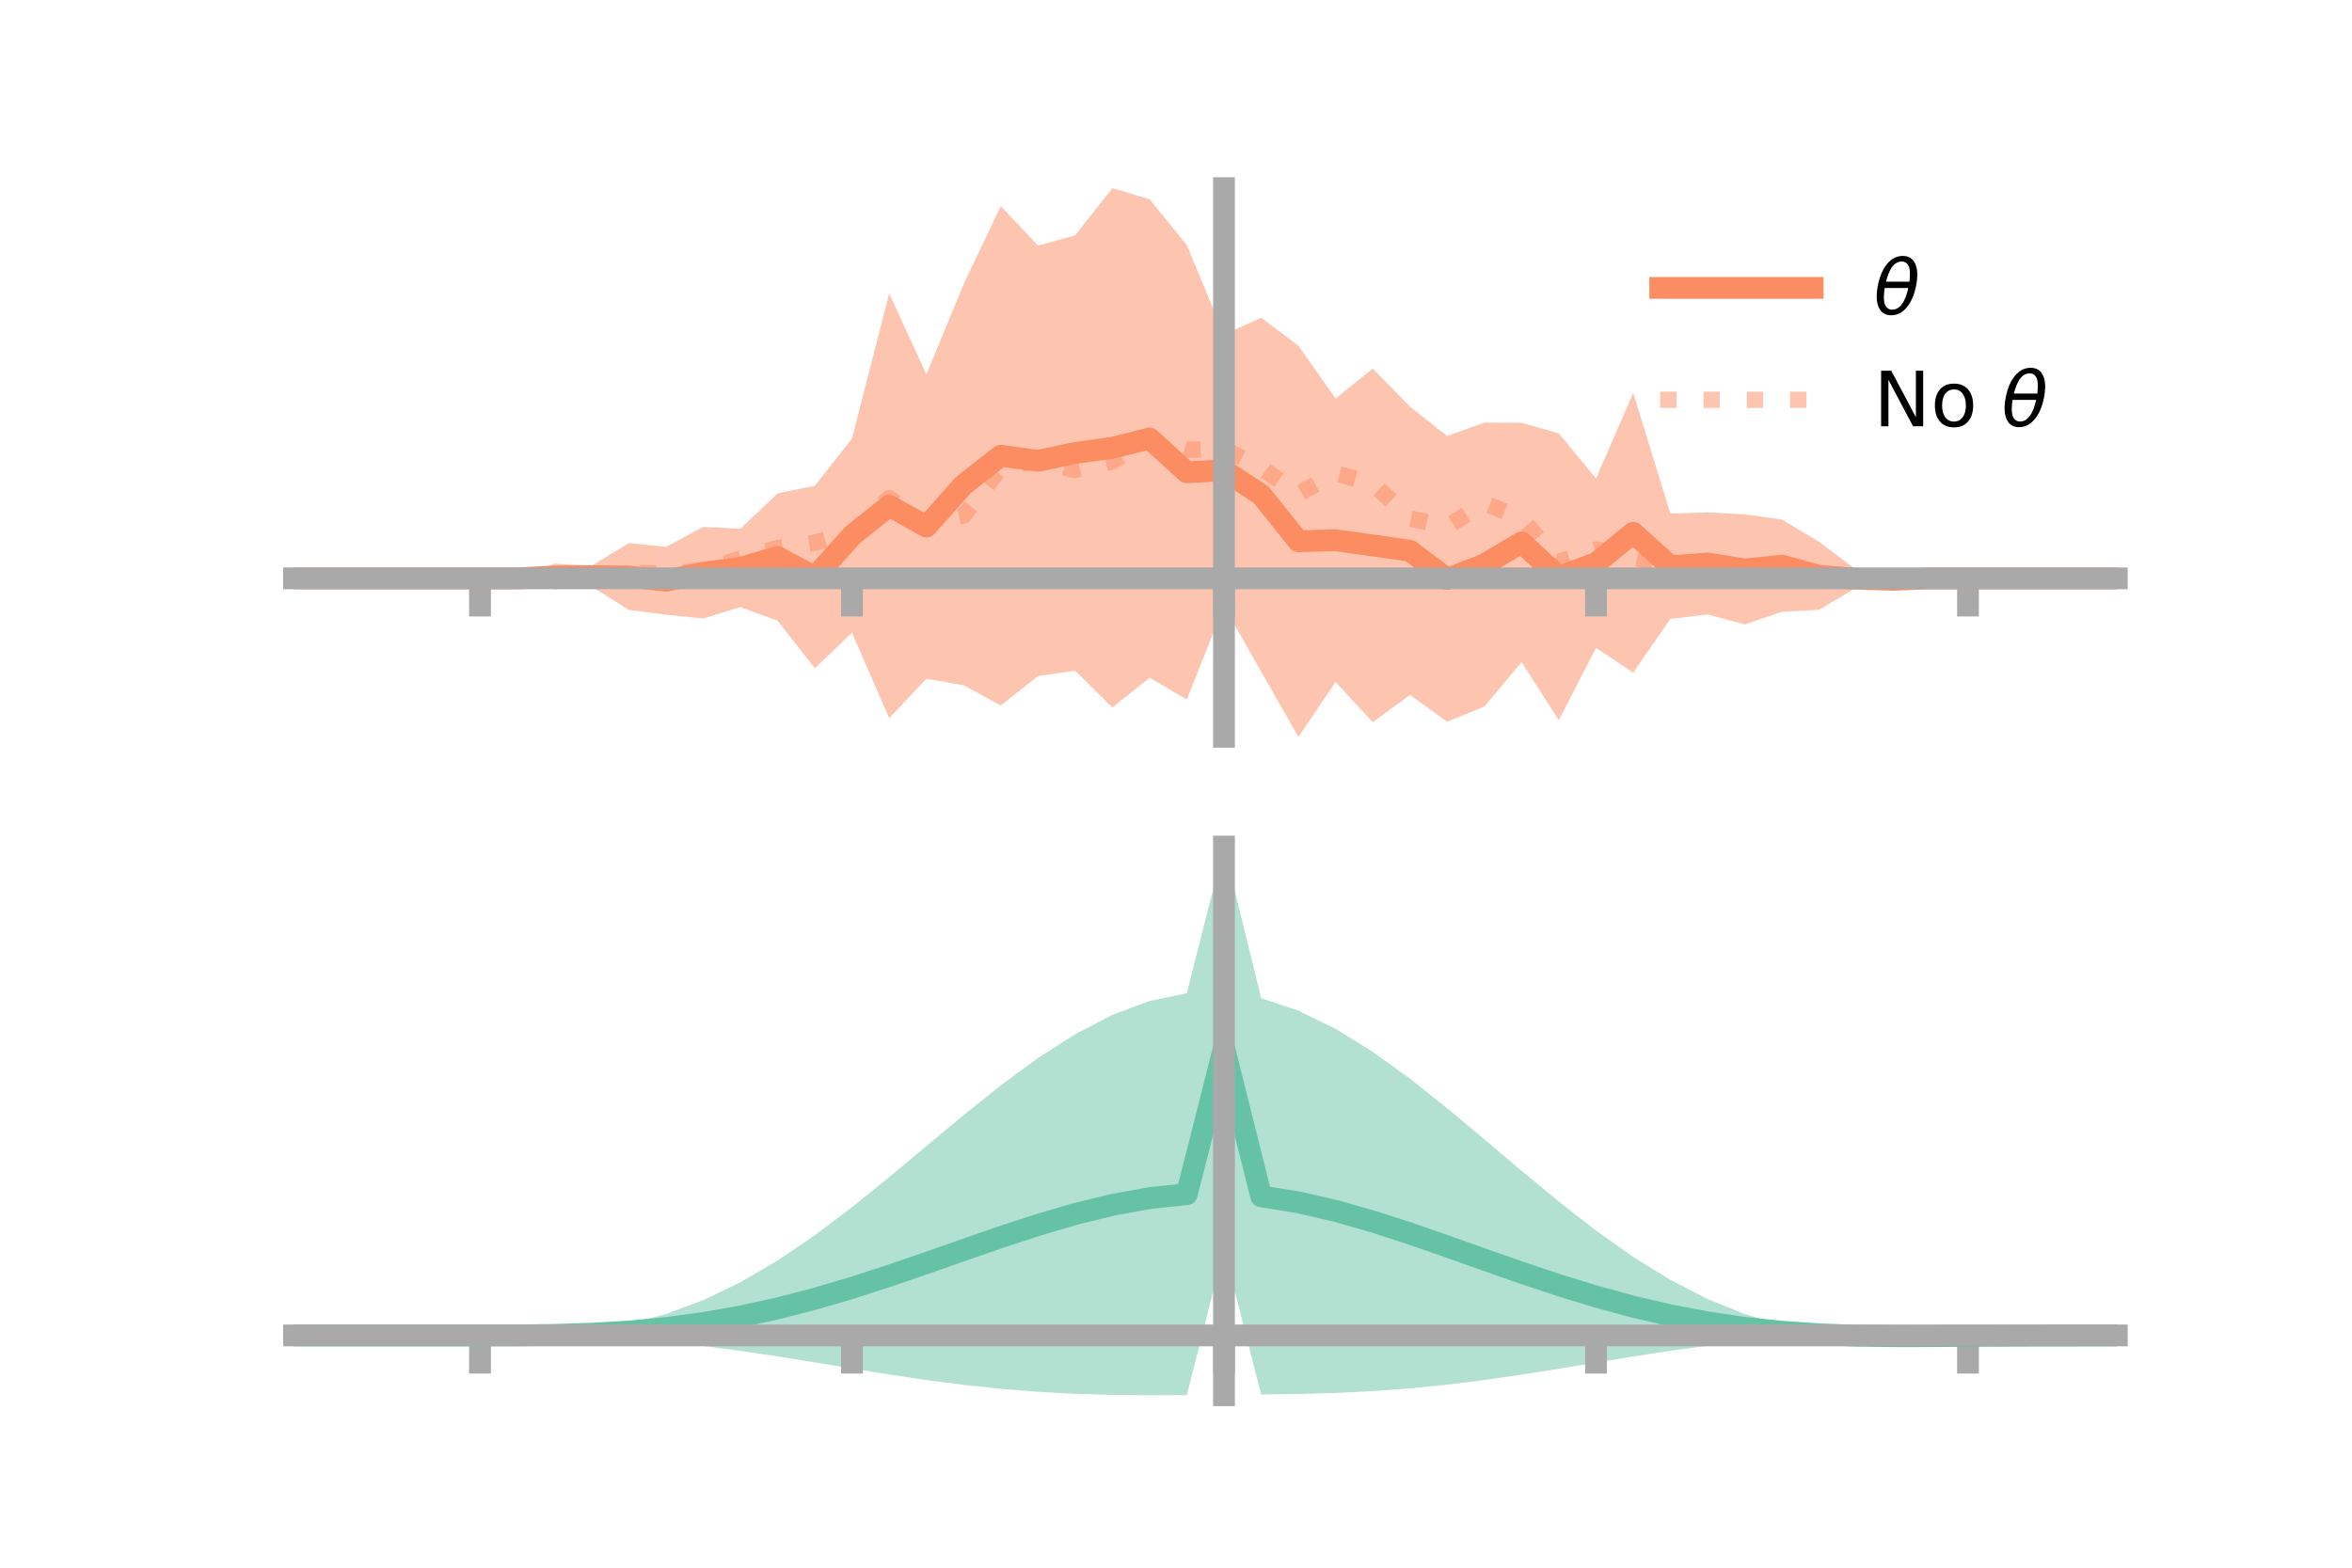
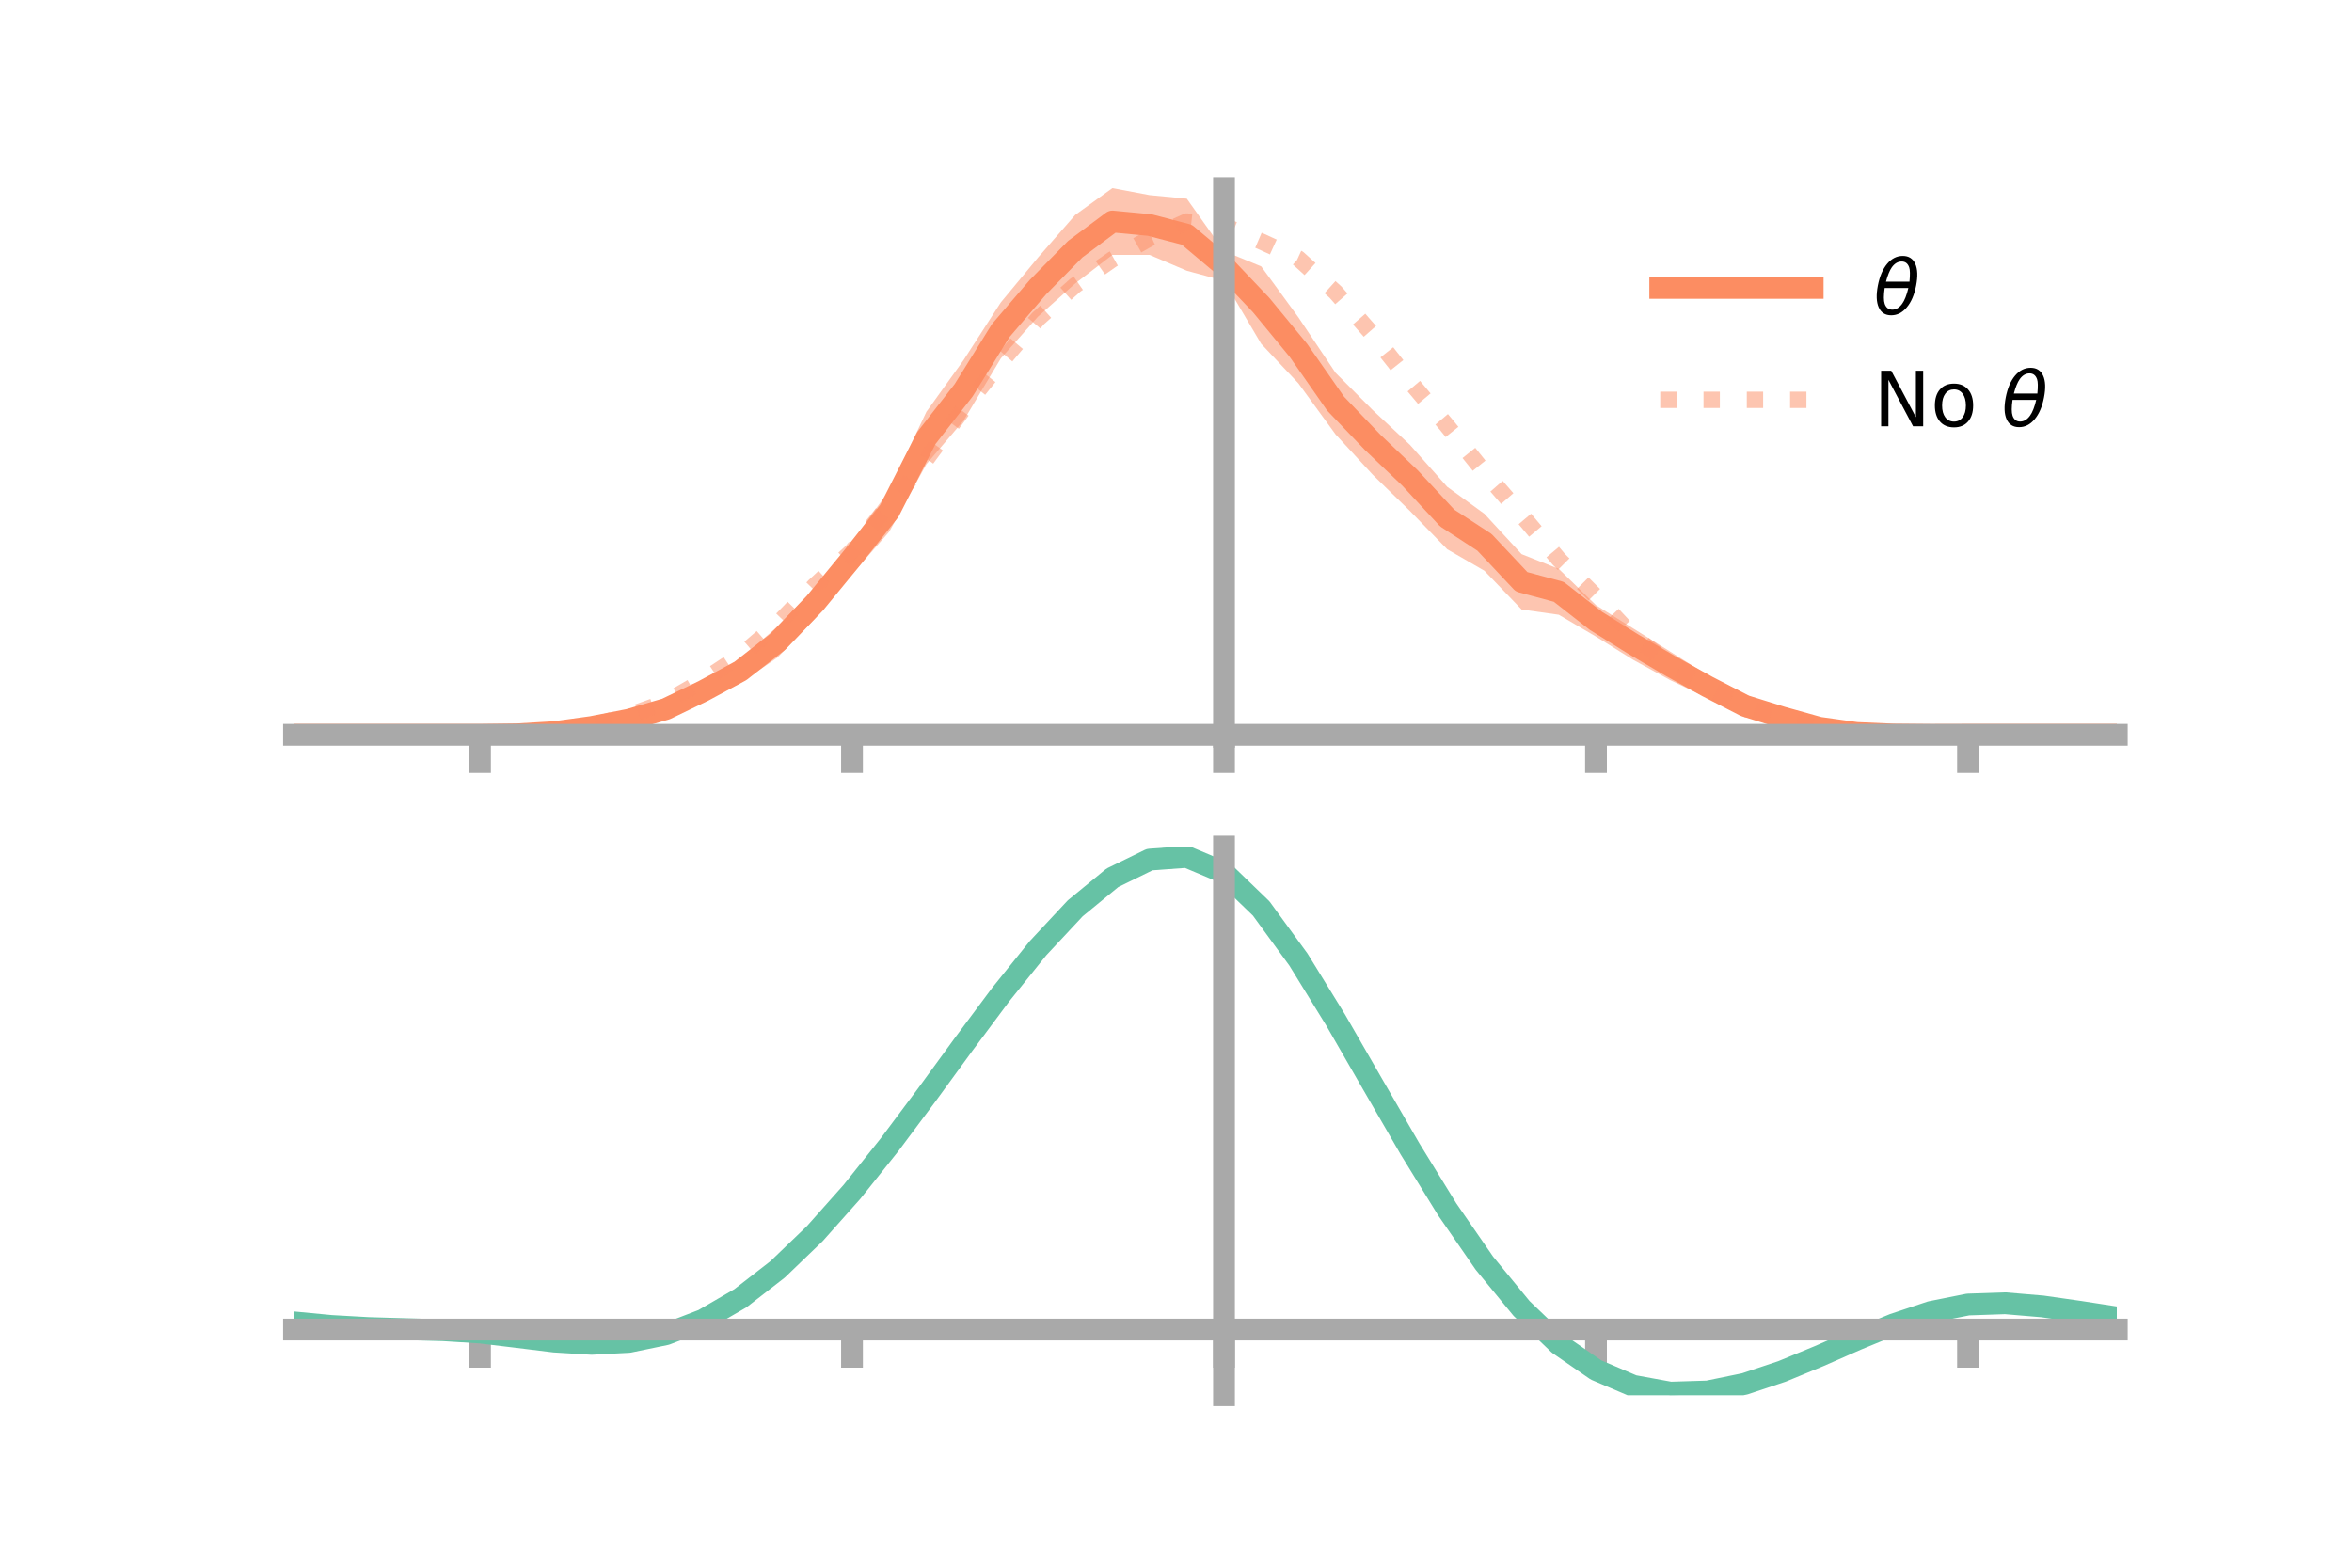
<svg xmlns="http://www.w3.org/2000/svg" xmlns:xlink="http://www.w3.org/1999/xlink" height="144pt" version="1.1" viewBox="0 0 216 144" width="216pt">
  <defs>
-     <style type="text/css">
- *{stroke-linecap:butt;stroke-linejoin:round;}
-   </style>
+     <style type="text/css">*{stroke-linecap:butt;stroke-linejoin:round;}</style>
  </defs>
  <g id="figure_1">
    <g id="patch_1">
      <path d="M 0 144  L 216 144  L 216 0  L 0 0  z " style="fill:none;" />
    </g>
    <g id="axes_1">
      <g id="patch_2">
        <path d="M 27 67.68  L 194.4 67.68  L 194.4 17.28  L 27 17.28  z " style="fill:none;" />
      </g>
      <g id="PolyCollection_1">
-         <path clip-path="url(#pcea9a84623)" d="M 27 53.125  L 27 53.125  L 30.416 53.125  L 33.833 53.125  L 37.249 53.125  L 40.665 53.125  L 44.082 53.125  L 47.498 53.125  L 50.914 51.769  L 54.331 51.97  L 57.747 49.889  L 61.163 50.229  L 64.58 48.397  L 67.996 48.569  L 71.412 45.319  L 74.829 44.622  L 78.245 40.278  L 81.661 26.949  L 85.078 34.387  L 88.494 26.108  L 91.91 18.928  L 95.327 22.562  L 98.743 21.61  L 102.159 17.28  L 105.576 18.305  L 108.992 22.51  L 112.408 30.727  L 115.824 29.185  L 119.241 31.753  L 122.657 36.602  L 126.073 33.855  L 129.49 37.352  L 132.906 40.052  L 136.322 38.814  L 139.739 38.829  L 143.155 39.806  L 146.571 43.951  L 149.988 36.094  L 153.404 47.172  L 156.82 47.071  L 160.237 47.244  L 163.653 47.725  L 167.069 49.776  L 170.486 52.353  L 173.902 52.347  L 177.318 53.125  L 180.735 53.125  L 184.151 53.125  L 187.567 53.125  L 190.984 53.125  L 194.4 53.125  L 194.4 53.125  L 194.4 53.125  L 190.984 53.125  L 187.567 53.125  L 184.151 53.125  L 180.735 53.125  L 177.318 53.125  L 173.902 54.168  L 170.486 53.969  L 167.069 56.013  L 163.653 56.196  L 160.237 57.36  L 156.82 56.441  L 153.404 56.853  L 149.988 61.784  L 146.571 59.513  L 143.155 66.154  L 139.739 60.819  L 136.322 64.898  L 132.906 66.297  L 129.49 63.836  L 126.073 66.342  L 122.657 62.647  L 119.241 67.68  L 115.824 61.706  L 112.408 55.673  L 108.992 64.254  L 105.576 62.248  L 102.159 64.993  L 98.743 61.608  L 95.327 62.1  L 91.91 64.799  L 88.494 62.943  L 85.078 62.348  L 81.661 65.967  L 78.245 58.119  L 74.829 61.389  L 71.412 57.012  L 67.996 55.766  L 64.58 56.812  L 61.163 56.462  L 57.747 56.025  L 54.331 53.87  L 50.914 54.137  L 47.498 53.125  L 44.082 53.125  L 40.665 53.125  L 37.249 53.125  L 33.833 53.125  L 30.416 53.125  L 27 53.125  z " style="fill:#fc8d62;fill-opacity:0.5;" />
+         <path clip-path="url(#p3a27bd587f)" d="M 27 67.495  L 27 67.495  L 30.416 67.495  L 33.833 67.495  L 37.249 67.495  L 40.665 67.495  L 44.082 67.493  L 47.498 67.378  L 50.914 67.06  L 54.331 66.42  L 57.747 65.507  L 61.163 64.497  L 64.58 62.444  L 67.996 60.525  L 71.412 57.539  L 74.829 53.992  L 78.245 49.759  L 81.661 45.045  L 85.078 37.822  L 88.494 33.074  L 91.91 27.781  L 95.327 23.659  L 98.743 19.744  L 102.159 17.28  L 105.576 17.923  L 108.992 18.251  L 112.408 23.067  L 115.824 24.469  L 119.241 29.15  L 122.657 34.248  L 126.073 37.675  L 129.49 40.865  L 132.906 44.715  L 136.322 47.193  L 139.739 50.901  L 143.155 52.258  L 146.571 55.588  L 149.988 57.722  L 153.404 59.866  L 156.82 62.025  L 160.237 63.763  L 163.653 65.289  L 167.069 66.261  L 170.486 66.966  L 173.902 67.301  L 177.318 67.428  L 180.735 67.494  L 184.151 67.495  L 187.567 67.495  L 190.984 67.495  L 194.4 67.495  L 194.4 67.495  L 194.4 67.495  L 190.984 67.495  L 187.567 67.495  L 184.151 67.495  L 180.735 67.496  L 177.318 67.578  L 173.902 67.644  L 170.486 67.68  L 167.069 67.432  L 163.653 66.494  L 160.237 65.893  L 156.82 64.109  L 153.404 62.482  L 149.988 60.609  L 146.571 58.476  L 143.155 56.468  L 139.739 55.986  L 136.322 52.426  L 132.906 50.451  L 129.49 46.938  L 126.073 43.613  L 122.657 39.902  L 119.241 35.211  L 115.824 31.581  L 112.408 25.796  L 108.992 24.869  L 105.576 23.417  L 102.159 23.414  L 98.743 26.038  L 95.327 29.082  L 91.91 32.927  L 88.494 38.631  L 85.078 42.635  L 81.661 48.845  L 78.245 52.747  L 74.829 56.827  L 71.412 60.389  L 67.996 62.738  L 64.58 64.502  L 61.163 65.747  L 57.747 66.719  L 54.331 67.136  L 50.914 67.437  L 47.498 67.525  L 44.082 67.495  L 40.665 67.495  L 37.249 67.495  L 33.833 67.495  L 30.416 67.495  L 27 67.495  z " style="fill:#fc8d62;fill-opacity:0.5;" />
      </g>
      <g id="matplotlib.axis_1">
        <g id="xtick_1">
          <g id="line2d_1">
            <defs>
-               <path d="M 0 0  L 0 3.5  " id="m61851d6eac" style="stroke:#a9a9a9;stroke-width:2;" />
+               <path d="M 0 0  L 0 3.5  " id="m6cb54e5d11" style="stroke:#a9a9a9;stroke-width:2;" />
            </defs>
            <g>
-               <use style="fill:#a9a9a9;stroke:#a9a9a9;stroke-width:2;" x="44.082" xlink:href="#m61851d6eac" y="53.125" />
+               <use style="fill:#a9a9a9;stroke:#a9a9a9;stroke-width:2;" x="44.082" xlink:href="#m6cb54e5d11" y="67.495" />
            </g>
          </g>
        </g>
        <g id="xtick_2">
          <g id="line2d_2">
            <g>
-               <use style="fill:#a9a9a9;stroke:#a9a9a9;stroke-width:2;" x="78.245" xlink:href="#m61851d6eac" y="53.125" />
+               <use style="fill:#a9a9a9;stroke:#a9a9a9;stroke-width:2;" x="78.245" xlink:href="#m6cb54e5d11" y="67.495" />
            </g>
          </g>
        </g>
        <g id="xtick_3">
          <g id="line2d_3">
            <g>
-               <use style="fill:#a9a9a9;stroke:#a9a9a9;stroke-width:2;" x="112.408" xlink:href="#m61851d6eac" y="53.125" />
+               <use style="fill:#a9a9a9;stroke:#a9a9a9;stroke-width:2;" x="112.408" xlink:href="#m6cb54e5d11" y="67.495" />
            </g>
          </g>
        </g>
        <g id="xtick_4">
          <g id="line2d_4">
            <g>
-               <use style="fill:#a9a9a9;stroke:#a9a9a9;stroke-width:2;" x="146.571" xlink:href="#m61851d6eac" y="53.125" />
+               <use style="fill:#a9a9a9;stroke:#a9a9a9;stroke-width:2;" x="146.571" xlink:href="#m6cb54e5d11" y="67.495" />
            </g>
          </g>
        </g>
        <g id="xtick_5">
          <g id="line2d_5">
            <g>
-               <use style="fill:#a9a9a9;stroke:#a9a9a9;stroke-width:2;" x="180.735" xlink:href="#m61851d6eac" y="53.125" />
+               <use style="fill:#a9a9a9;stroke:#a9a9a9;stroke-width:2;" x="180.735" xlink:href="#m6cb54e5d11" y="67.495" />
            </g>
          </g>
        </g>
      </g>
      <g id="matplotlib.axis_2" />
      <g id="line2d_6">
-         <path clip-path="url(#pcea9a84623)" d="M 27 53.125  L 30.416 53.125  L 33.833 53.125  L 37.249 53.125  L 40.665 53.125  L 44.082 53.125  L 47.498 53.125  L 50.914 52.953  L 54.331 52.92  L 57.747 52.957  L 61.163 53.345  L 64.58 52.604  L 67.996 52.167  L 71.412 51.165  L 74.829 53.005  L 78.245 49.199  L 81.661 46.458  L 85.078 48.368  L 88.494 44.526  L 91.91 41.864  L 95.327 42.331  L 98.743 41.609  L 102.159 41.136  L 105.576 40.277  L 108.992 43.382  L 112.408 43.2  L 115.824 45.446  L 119.241 49.717  L 122.657 49.625  L 126.073 50.098  L 129.49 50.594  L 132.906 53.175  L 136.322 51.856  L 139.739 49.824  L 143.155 52.98  L 146.571 51.732  L 149.988 48.939  L 153.404 52.012  L 156.82 51.756  L 160.237 52.302  L 163.653 51.961  L 167.069 52.895  L 170.486 53.161  L 173.902 53.257  L 177.318 53.125  L 180.735 53.125  L 184.151 53.125  L 187.567 53.125  L 190.984 53.125  L 194.4 53.125  " style="fill:none;stroke:#fc8d62;stroke-linecap:square;stroke-width:2;" />
+         <path clip-path="url(#p3a27bd587f)" d="M 27 67.495  L 30.416 67.495  L 33.833 67.495  L 37.249 67.495  L 40.665 67.495  L 44.082 67.494  L 47.498 67.451  L 50.914 67.248  L 54.331 66.778  L 57.747 66.113  L 61.163 65.122  L 64.58 63.473  L 67.996 61.631  L 71.412 58.964  L 74.829 55.41  L 78.245 51.253  L 81.661 46.945  L 85.078 40.229  L 88.494 35.852  L 91.91 30.354  L 95.327 26.37  L 98.743 22.891  L 102.159 20.347  L 105.576 20.67  L 108.992 21.56  L 112.408 24.432  L 115.824 28.025  L 119.241 32.18  L 122.657 37.075  L 126.073 40.644  L 129.49 43.902  L 132.906 47.583  L 136.322 49.809  L 139.739 53.444  L 143.155 54.363  L 146.571 57.032  L 149.988 59.165  L 153.404 61.174  L 156.82 63.067  L 160.237 64.828  L 163.653 65.892  L 167.069 66.846  L 170.486 67.323  L 173.902 67.472  L 177.318 67.503  L 180.735 67.495  L 184.151 67.495  L 187.567 67.495  L 190.984 67.495  L 194.4 67.495  " style="fill:none;stroke:#fc8d62;stroke-linecap:square;stroke-width:2;" />
      </g>
      <g id="line2d_7">
-         <path clip-path="url(#pcea9a84623)" d="M 27 53.125  L 30.416 53.125  L 33.833 53.125  L 37.249 53.125  L 40.665 53.125  L 44.082 53.125  L 47.498 53.106  L 50.914 53.01  L 54.331 53.051  L 57.747 52.589  L 61.163 52.708  L 64.58 52.413  L 67.996 51.319  L 71.412 50.336  L 74.829 49.854  L 78.245 48.883  L 81.661 45.76  L 85.078 48.084  L 88.494 47.36  L 91.91 42.983  L 95.327 42.31  L 98.743 43.173  L 102.159 42.39  L 105.576 40.277  L 108.992 41.313  L 112.408 41.25  L 115.824 42.962  L 119.241 45.358  L 122.657 43.48  L 126.073 44.409  L 129.49 47.627  L 132.906 48.365  L 136.322 46.22  L 139.739 47.63  L 143.155 51.609  L 146.571 50.473  L 149.988 51.234  L 153.404 51.939  L 156.82 52.28  L 160.237 52.099  L 163.653 52.614  L 167.069 53.147  L 170.486 53.013  L 173.902 53.17  L 177.318 53.14  L 180.735 53.125  L 184.151 53.125  L 187.567 53.125  L 190.984 53.125  L 194.4 53.125  " style="fill:none;stroke:#fc8d62;stroke-dasharray:1.5,2.475;stroke-dashoffset:0;stroke-opacity:0.5;stroke-width:1.5;" />
+         <path clip-path="url(#p3a27bd587f)" d="M 27 67.495  L 30.416 67.495  L 33.833 67.495  L 37.249 67.495  L 40.665 67.495  L 44.082 67.494  L 47.498 67.44  L 50.914 67.19  L 54.331 66.663  L 57.747 65.71  L 61.163 64.479  L 64.58 62.499  L 67.996 60.244  L 71.412 57.3  L 74.829 53.778  L 78.245 50.63  L 81.661 46.36  L 85.078 42.17  L 88.494 37.538  L 91.91 33.285  L 95.327 29.267  L 98.743 26.206  L 102.159 23.825  L 105.576 21.896  L 108.992 20.347  L 112.408 20.718  L 115.824 22.179  L 119.241 23.746  L 122.657 26.844  L 126.073 30.742  L 129.49 35.052  L 132.906 39.122  L 136.322 43.379  L 139.739 47.313  L 143.155 51.373  L 146.571 54.787  L 149.988 58.46  L 153.404 61.035  L 156.82 63.225  L 160.237 64.953  L 163.653 66.063  L 167.069 66.948  L 170.486 67.314  L 173.902 67.497  L 177.318 67.508  L 180.735 67.495  L 184.151 67.495  L 187.567 67.495  L 190.984 67.495  L 194.4 67.495  " style="fill:none;stroke:#fc8d62;stroke-dasharray:1.5,2.475;stroke-dashoffset:0;stroke-opacity:0.5;stroke-width:1.5;" />
      </g>
      <g id="patch_3">
        <path d="M 112.408 67.68  L 112.408 17.28  " style="fill:none;stroke:#a9a9a9;stroke-linecap:square;stroke-linejoin:miter;stroke-width:2;" />
      </g>
      <g id="patch_4">
        <path d="M 194.4 67.68  L 194.4 17.28  " style="fill:none;" />
      </g>
      <g id="patch_5">
-         <path d="M 27 53.125  L 194.4 53.125  " style="fill:none;stroke:#a9a9a9;stroke-linecap:square;stroke-linejoin:miter;stroke-width:2;" />
+         <path d="M 27 67.495  L 194.4 67.495  " style="fill:none;stroke:#a9a9a9;stroke-linecap:square;stroke-linejoin:miter;stroke-width:2;" />
      </g>
      <g id="patch_6">
        <path d="M 27 17.28  L 194.4 17.28  " style="fill:none;" />
      </g>
      <g id="legend_1">
        <g id="line2d_8">
          <path d="M 152.47 26.449  L 166.47 26.449  " style="fill:none;stroke:#fc8d62;stroke-linecap:square;stroke-width:2;" />
        </g>
        <g id="line2d_9" />
        <g id="text_1">
-           <defs>
-             <path d="M 45.516 34.672  L 14.453 34.672  Q 12.359 20.062 14.5 13.875  Q 17.188 6.25 24.469 6.25  Q 31.781 6.25 37.359 13.922  Q 42.234 20.656 45.516 34.672  z M 47.016 42.969  Q 48.344 56.844 46.625 61.719  Q 43.953 69.438 36.766 69.438  Q 29.297 69.438 23.828 61.812  Q 19.531 55.672 16.156 42.969  z M 38.188 76.766  Q 49.906 76.766 54.594 66.406  Q 59.281 56.109 55.719 37.844  Q 52.203 19.625 43.453 9.281  Q 34.766 -1.125 23.047 -1.125  Q 11.281 -1.125 6.641 9.281  Q 2 19.625 5.516 37.844  Q 9.078 56.109 17.719 66.406  Q 26.422 76.766 38.188 76.766  z " id="DejaVuSans-Oblique-952" />
-           </defs>
          <g transform="translate(172.07 28.89891)scale(0.07 -0.07)">
+             <defs>
+               <path d="M 45.516 34.672  L 14.453 34.672  Q 12.359 20.062 14.5 13.875  Q 17.188 6.25 24.469 6.25  Q 31.781 6.25 37.359 13.922  Q 42.234 20.656 45.516 34.672  z M 47.016 42.969  Q 48.344 56.844 46.625 61.719  Q 43.953 69.438 36.766 69.438  Q 29.297 69.438 23.828 61.812  Q 19.531 55.672 16.156 42.969  z M 38.188 76.766  Q 49.906 76.766 54.594 66.406  Q 59.281 56.109 55.719 37.844  Q 52.203 19.625 43.453 9.281  Q 34.766 -1.125 23.047 -1.125  Q 11.281 -1.125 6.641 9.281  Q 2 19.625 5.516 37.844  Q 9.078 56.109 17.719 66.406  Q 26.422 76.766 38.188 76.766  z " id="DejaVuSans-Oblique-952" />
+             </defs>
            <use transform="translate(0 0.234375)" xlink:href="#DejaVuSans-Oblique-952" />
          </g>
        </g>
        <g id="line2d_10">
          <path d="M 152.47 36.724  L 166.47 36.724  " style="fill:none;stroke:#fc8d62;stroke-dasharray:1.5,2.475;stroke-dashoffset:0;stroke-opacity:0.5;stroke-width:1.5;" />
        </g>
        <g id="line2d_11" />
        <g id="text_2">
-           <defs>
-             <path d="M 9.812 72.906  L 23.094 72.906  L 55.422 11.922  L 55.422 72.906  L 64.984 72.906  L 64.984 0  L 51.703 0  L 19.391 60.984  L 19.391 0  L 9.812 0  z " id="DejaVuSans-78" />
-             <path d="M 30.609 48.391  Q 23.391 48.391 19.188 42.75  Q 14.984 37.109 14.984 27.297  Q 14.984 17.484 19.156 11.844  Q 23.344 6.203 30.609 6.203  Q 37.797 6.203 41.984 11.859  Q 46.188 17.531 46.188 27.297  Q 46.188 37.016 41.984 42.703  Q 37.797 48.391 30.609 48.391  z M 30.609 56  Q 42.328 56 49.016 48.375  Q 55.719 40.766 55.719 27.297  Q 55.719 13.875 49.016 6.219  Q 42.328 -1.422 30.609 -1.422  Q 18.844 -1.422 12.172 6.219  Q 5.516 13.875 5.516 27.297  Q 5.516 40.766 12.172 48.375  Q 18.844 56 30.609 56  z " id="DejaVuSans-111" />
-             <path id="DejaVuSans-32" />
-           </defs>
          <g transform="translate(172.07 39.17359)scale(0.07 -0.07)">
+             <defs>
+               <path d="M 9.812 72.906  L 23.094 72.906  L 55.422 11.922  L 55.422 72.906  L 64.984 72.906  L 64.984 0  L 51.703 0  L 19.391 60.984  L 19.391 0  L 9.812 0  z " id="DejaVuSans-78" />
+               <path d="M 30.609 48.391  Q 23.391 48.391 19.188 42.75  Q 14.984 37.109 14.984 27.297  Q 14.984 17.484 19.156 11.844  Q 23.344 6.203 30.609 6.203  Q 37.797 6.203 41.984 11.859  Q 46.188 17.531 46.188 27.297  Q 46.188 37.016 41.984 42.703  Q 37.797 48.391 30.609 48.391  z M 30.609 56  Q 42.328 56 49.016 48.375  Q 55.719 40.766 55.719 27.297  Q 55.719 13.875 49.016 6.219  Q 42.328 -1.422 30.609 -1.422  Q 18.844 -1.422 12.172 6.219  Q 5.516 13.875 5.516 27.297  Q 5.516 40.766 12.172 48.375  Q 18.844 56 30.609 56  z " id="DejaVuSans-111" />
+               <path id="DejaVuSans-32" />
+             </defs>
            <use transform="translate(0 0.234375)" xlink:href="#DejaVuSans-78" />
            <use transform="translate(74.80469 0.234375)" xlink:href="#DejaVuSans-111" />
            <use transform="translate(135.9863 0.234375)" xlink:href="#DejaVuSans-32" />
            <use transform="translate(167.7734 0.234375)" xlink:href="#DejaVuSans-Oblique-952" />
          </g>
        </g>
      </g>
    </g>
    <g id="axes_2">
      <g id="patch_7">
        <path d="M 27 128.16  L 194.4 128.16  L 194.4 77.76  L 27 77.76  z " style="fill:none;" />
      </g>
      <g id="PolyCollection_2">
-         <path clip-path="url(#pd4f48c2a3f)" d="M 27 122.669  L 27 122.662  L 30.416 122.664  L 33.833 122.665  L 37.249 122.665  L 40.665 122.665  L 44.082 122.665  L 47.498 122.646  L 50.914 122.522  L 54.331 122.204  L 57.747 121.615  L 61.163 120.7  L 64.58 119.425  L 67.996 117.781  L 71.412 115.782  L 74.829 113.464  L 78.245 110.886  L 81.661 108.126  L 85.078 105.273  L 88.494 102.429  L 91.91 99.697  L 95.327 97.185  L 98.743 94.993  L 102.159 93.218  L 105.576 91.943  L 108.992 91.236  L 112.408 77.76  L 115.824 91.692  L 119.241 92.834  L 122.657 94.504  L 126.073 96.619  L 129.49 99.085  L 132.906 101.798  L 136.322 104.654  L 139.739 107.545  L 143.155 110.37  L 146.571 113.034  L 149.988 115.455  L 153.404 117.567  L 156.82 119.325  L 160.237 120.706  L 163.653 121.709  L 167.069 122.341  L 170.486 122.54  L 173.902 122.542  L 177.318 122.561  L 180.735 122.595  L 184.151 122.622  L 187.567 122.64  L 190.984 122.652  L 194.4 122.659  L 194.4 122.675  L 194.4 122.675  L 190.984 122.689  L 187.567 122.714  L 184.151 122.756  L 180.735 122.822  L 177.318 122.905  L 173.902 122.933  L 170.486 122.84  L 167.069 122.783  L 163.653 122.947  L 160.237 123.231  L 156.82 123.612  L 153.404 124.075  L 149.988 124.599  L 146.571 125.16  L 143.155 125.726  L 139.739 126.269  L 136.322 126.762  L 132.906 127.186  L 129.49 127.527  L 126.073 127.78  L 122.657 127.948  L 119.241 128.044  L 115.824 128.089  L 112.408 114.728  L 108.992 128.145  L 105.576 128.16  L 102.159 128.129  L 98.743 128.028  L 95.327 127.844  L 91.91 127.57  L 88.494 127.206  L 85.078 126.763  L 81.661 126.255  L 78.245 125.705  L 74.829 125.141  L 71.412 124.591  L 67.996 124.082  L 64.58 123.637  L 61.163 123.273  L 57.747 122.999  L 54.331 122.815  L 50.914 122.712  L 47.498 122.671  L 44.082 122.665  L 40.665 122.665  L 37.249 122.665  L 33.833 122.665  L 30.416 122.666  L 27 122.669  z " style="fill:#66c2a5;fill-opacity:0.5;" />
+         <path clip-path="url(#p78dc3637d9)" d="M 27 121.513  L 27 121.426  L 30.416 121.759  L 33.833 121.953  L 37.249 122.053  L 40.665 122.15  L 44.082 122.367  L 47.498 122.774  L 50.914 123.184  L 54.331 123.383  L 57.747 123.197  L 61.163 122.489  L 64.58 121.154  L 67.996 119.131  L 71.412 116.416  L 74.829 113.052  L 78.245 109.118  L 81.661 104.736  L 85.078 100.06  L 88.494 95.276  L 91.91 90.601  L 95.327 86.272  L 98.743 82.549  L 102.159 79.701  L 105.576 78.01  L 108.992 77.76  L 112.408 79.224  L 115.824 82.567  L 119.241 87.321  L 122.657 92.95  L 126.073 98.97  L 129.49 104.969  L 132.906 110.609  L 136.322 115.635  L 139.739 119.864  L 143.155 123.191  L 146.571 125.578  L 149.988 127.048  L 153.404 127.678  L 156.82 127.58  L 160.237 126.893  L 163.653 125.775  L 167.069 124.395  L 170.486 122.925  L 173.902 121.54  L 177.318 120.416  L 180.735 119.736  L 184.151 119.623  L 187.567 119.919  L 190.984 120.418  L 194.4 120.958  L 194.4 121.071  L 194.4 121.071  L 190.984 120.558  L 187.567 120.081  L 184.151 119.799  L 180.735 119.917  L 177.318 120.605  L 173.902 121.759  L 170.486 123.197  L 167.069 124.729  L 163.653 126.168  L 160.237 127.33  L 156.82 128.046  L 153.404 128.16  L 149.988 127.542  L 146.571 126.093  L 143.155 123.757  L 139.739 120.521  L 136.322 116.42  L 132.906 111.554  L 129.49 106.09  L 126.073 100.273  L 122.657 94.426  L 119.241 88.953  L 115.824 84.328  L 112.408 81.076  L 108.992 79.66  L 105.576 79.912  L 102.159 81.56  L 98.743 84.322  L 95.327 87.921  L 91.91 92.093  L 88.494 96.587  L 85.078 101.173  L 81.661 105.646  L 78.245 109.828  L 74.829 113.576  L 71.412 116.781  L 67.996 119.372  L 64.58 121.318  L 61.163 122.624  L 57.747 123.325  L 54.331 123.499  L 50.914 123.278  L 47.498 122.848  L 44.082 122.436  L 40.665 122.222  L 37.249 122.124  L 33.833 122.021  L 30.416 121.831  L 27 121.513  z " style="fill:#66c2a5;fill-opacity:0.5;" />
      </g>
      <g id="matplotlib.axis_3">
        <g id="xtick_6">
          <g id="line2d_12">
            <g>
-               <use style="fill:#a9a9a9;stroke:#a9a9a9;stroke-width:2;" x="44.082" xlink:href="#m61851d6eac" y="122.665" />
+               <use style="fill:#a9a9a9;stroke:#a9a9a9;stroke-width:2;" x="44.082" xlink:href="#m6cb54e5d11" y="122.127" />
            </g>
          </g>
        </g>
        <g id="xtick_7">
          <g id="line2d_13">
            <g>
-               <use style="fill:#a9a9a9;stroke:#a9a9a9;stroke-width:2;" x="78.245" xlink:href="#m61851d6eac" y="122.665" />
+               <use style="fill:#a9a9a9;stroke:#a9a9a9;stroke-width:2;" x="78.245" xlink:href="#m6cb54e5d11" y="122.127" />
            </g>
          </g>
        </g>
        <g id="xtick_8">
          <g id="line2d_14">
            <g>
-               <use style="fill:#a9a9a9;stroke:#a9a9a9;stroke-width:2;" x="112.408" xlink:href="#m61851d6eac" y="122.665" />
+               <use style="fill:#a9a9a9;stroke:#a9a9a9;stroke-width:2;" x="112.408" xlink:href="#m6cb54e5d11" y="122.127" />
            </g>
          </g>
        </g>
        <g id="xtick_9">
          <g id="line2d_15">
            <g>
-               <use style="fill:#a9a9a9;stroke:#a9a9a9;stroke-width:2;" x="146.571" xlink:href="#m61851d6eac" y="122.665" />
+               <use style="fill:#a9a9a9;stroke:#a9a9a9;stroke-width:2;" x="146.571" xlink:href="#m6cb54e5d11" y="122.127" />
            </g>
          </g>
        </g>
        <g id="xtick_10">
          <g id="line2d_16">
            <g>
-               <use style="fill:#a9a9a9;stroke:#a9a9a9;stroke-width:2;" x="180.735" xlink:href="#m61851d6eac" y="122.665" />
+               <use style="fill:#a9a9a9;stroke:#a9a9a9;stroke-width:2;" x="180.735" xlink:href="#m6cb54e5d11" y="122.127" />
            </g>
          </g>
        </g>
      </g>
      <g id="matplotlib.axis_4" />
      <g id="line2d_17">
-         <path clip-path="url(#pd4f48c2a3f)" d="M 27 122.666  L 30.416 122.665  L 33.833 122.665  L 37.249 122.665  L 40.665 122.665  L 44.082 122.665  L 47.498 122.658  L 50.914 122.617  L 54.331 122.51  L 57.747 122.307  L 61.163 121.986  L 64.58 121.531  L 67.996 120.931  L 71.412 120.186  L 74.829 119.303  L 78.245 118.296  L 81.661 117.19  L 85.078 116.018  L 88.494 114.818  L 91.91 113.634  L 95.327 112.514  L 98.743 111.511  L 102.159 110.673  L 105.576 110.051  L 108.992 109.69  L 112.408 96.244  L 115.824 109.891  L 119.241 110.439  L 122.657 111.226  L 126.073 112.2  L 129.49 113.306  L 132.906 114.492  L 136.322 115.708  L 139.739 116.907  L 143.155 118.048  L 146.571 119.097  L 149.988 120.027  L 153.404 120.821  L 156.82 121.468  L 160.237 121.969  L 163.653 122.328  L 167.069 122.562  L 170.486 122.69  L 173.902 122.737  L 177.318 122.733  L 180.735 122.709  L 184.151 122.689  L 187.567 122.677  L 190.984 122.67  L 194.4 122.667  " style="fill:none;stroke:#66c2a5;stroke-linecap:square;stroke-width:2;" />
+         <path clip-path="url(#p78dc3637d9)" d="M 27 121.469  L 30.416 121.795  L 33.833 121.987  L 37.249 122.089  L 40.665 122.186  L 44.082 122.401  L 47.498 122.811  L 50.914 123.231  L 54.331 123.441  L 57.747 123.261  L 61.163 122.556  L 64.58 121.236  L 67.996 119.251  L 71.412 116.599  L 74.829 113.314  L 78.245 109.473  L 81.661 105.191  L 85.078 100.617  L 88.494 95.932  L 91.91 91.347  L 95.327 87.097  L 98.743 83.435  L 102.159 80.631  L 105.576 78.961  L 108.992 78.71  L 112.408 80.15  L 115.824 83.447  L 119.241 88.137  L 122.657 93.688  L 126.073 99.621  L 129.49 105.529  L 132.906 111.082  L 136.322 116.027  L 139.739 120.192  L 143.155 123.474  L 146.571 125.836  L 149.988 127.295  L 153.404 127.919  L 156.82 127.813  L 160.237 127.112  L 163.653 125.971  L 167.069 124.562  L 170.486 123.061  L 173.902 121.65  L 177.318 120.51  L 180.735 119.827  L 184.151 119.711  L 187.567 120  L 190.984 120.488  L 194.4 121.015  " style="fill:none;stroke:#66c2a5;stroke-linecap:square;stroke-width:2;" />
      </g>
      <g id="patch_8">
        <path d="M 112.408 128.16  L 112.408 77.76  " style="fill:none;stroke:#a9a9a9;stroke-linecap:square;stroke-linejoin:miter;stroke-width:2;" />
      </g>
      <g id="patch_9">
        <path d="M 194.4 128.16  L 194.4 77.76  " style="fill:none;" />
      </g>
      <g id="patch_10">
-         <path d="M 27 122.665  L 194.4 122.665  " style="fill:none;stroke:#a9a9a9;stroke-linecap:square;stroke-linejoin:miter;stroke-width:2;" />
+         <path d="M 27 122.127  L 194.4 122.127  " style="fill:none;stroke:#a9a9a9;stroke-linecap:square;stroke-linejoin:miter;stroke-width:2;" />
      </g>
      <g id="patch_11">
        <path d="M 27 77.76  L 194.4 77.76  " style="fill:none;" />
      </g>
    </g>
  </g>
  <defs>
-     <clipPath id="pcea9a84623">
+     <clipPath id="p3a27bd587f">
      <rect height="50.4" width="167.4" x="27" y="17.28" />
    </clipPath>
-     <clipPath id="pd4f48c2a3f">
+     <clipPath id="p78dc3637d9">
      <rect height="50.4" width="167.4" x="27" y="77.76" />
    </clipPath>
  </defs>
</svg>
